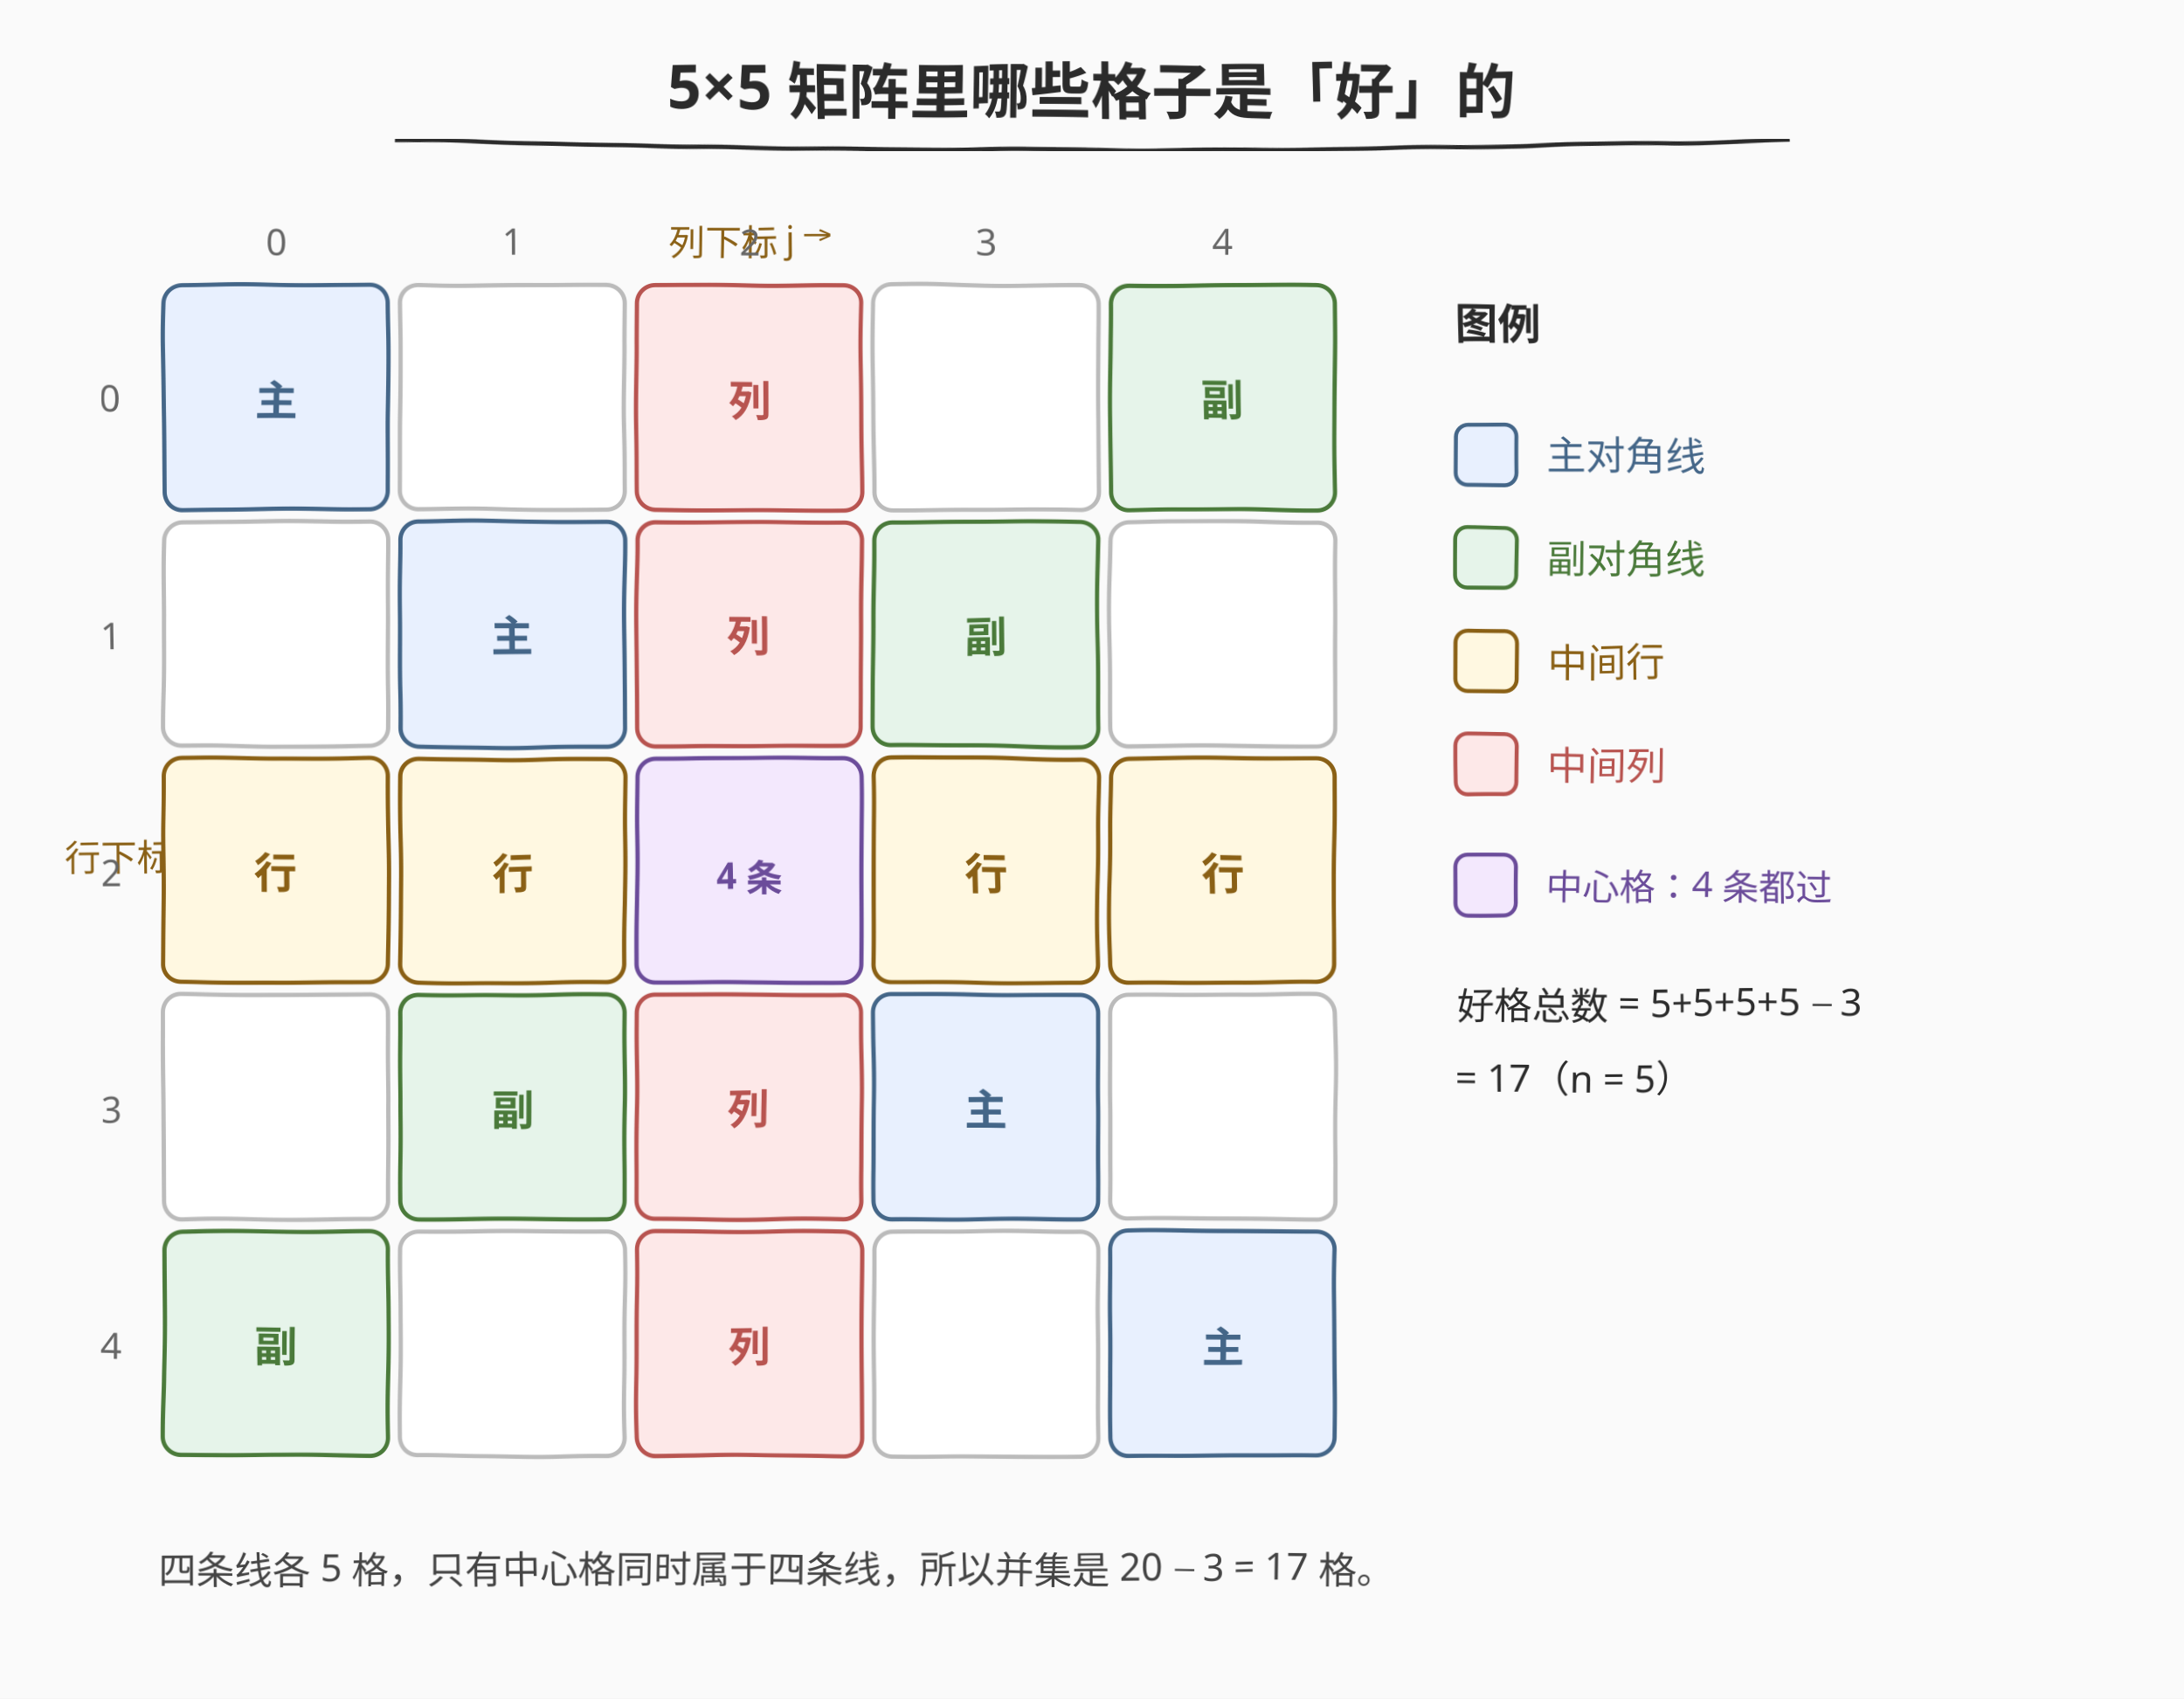
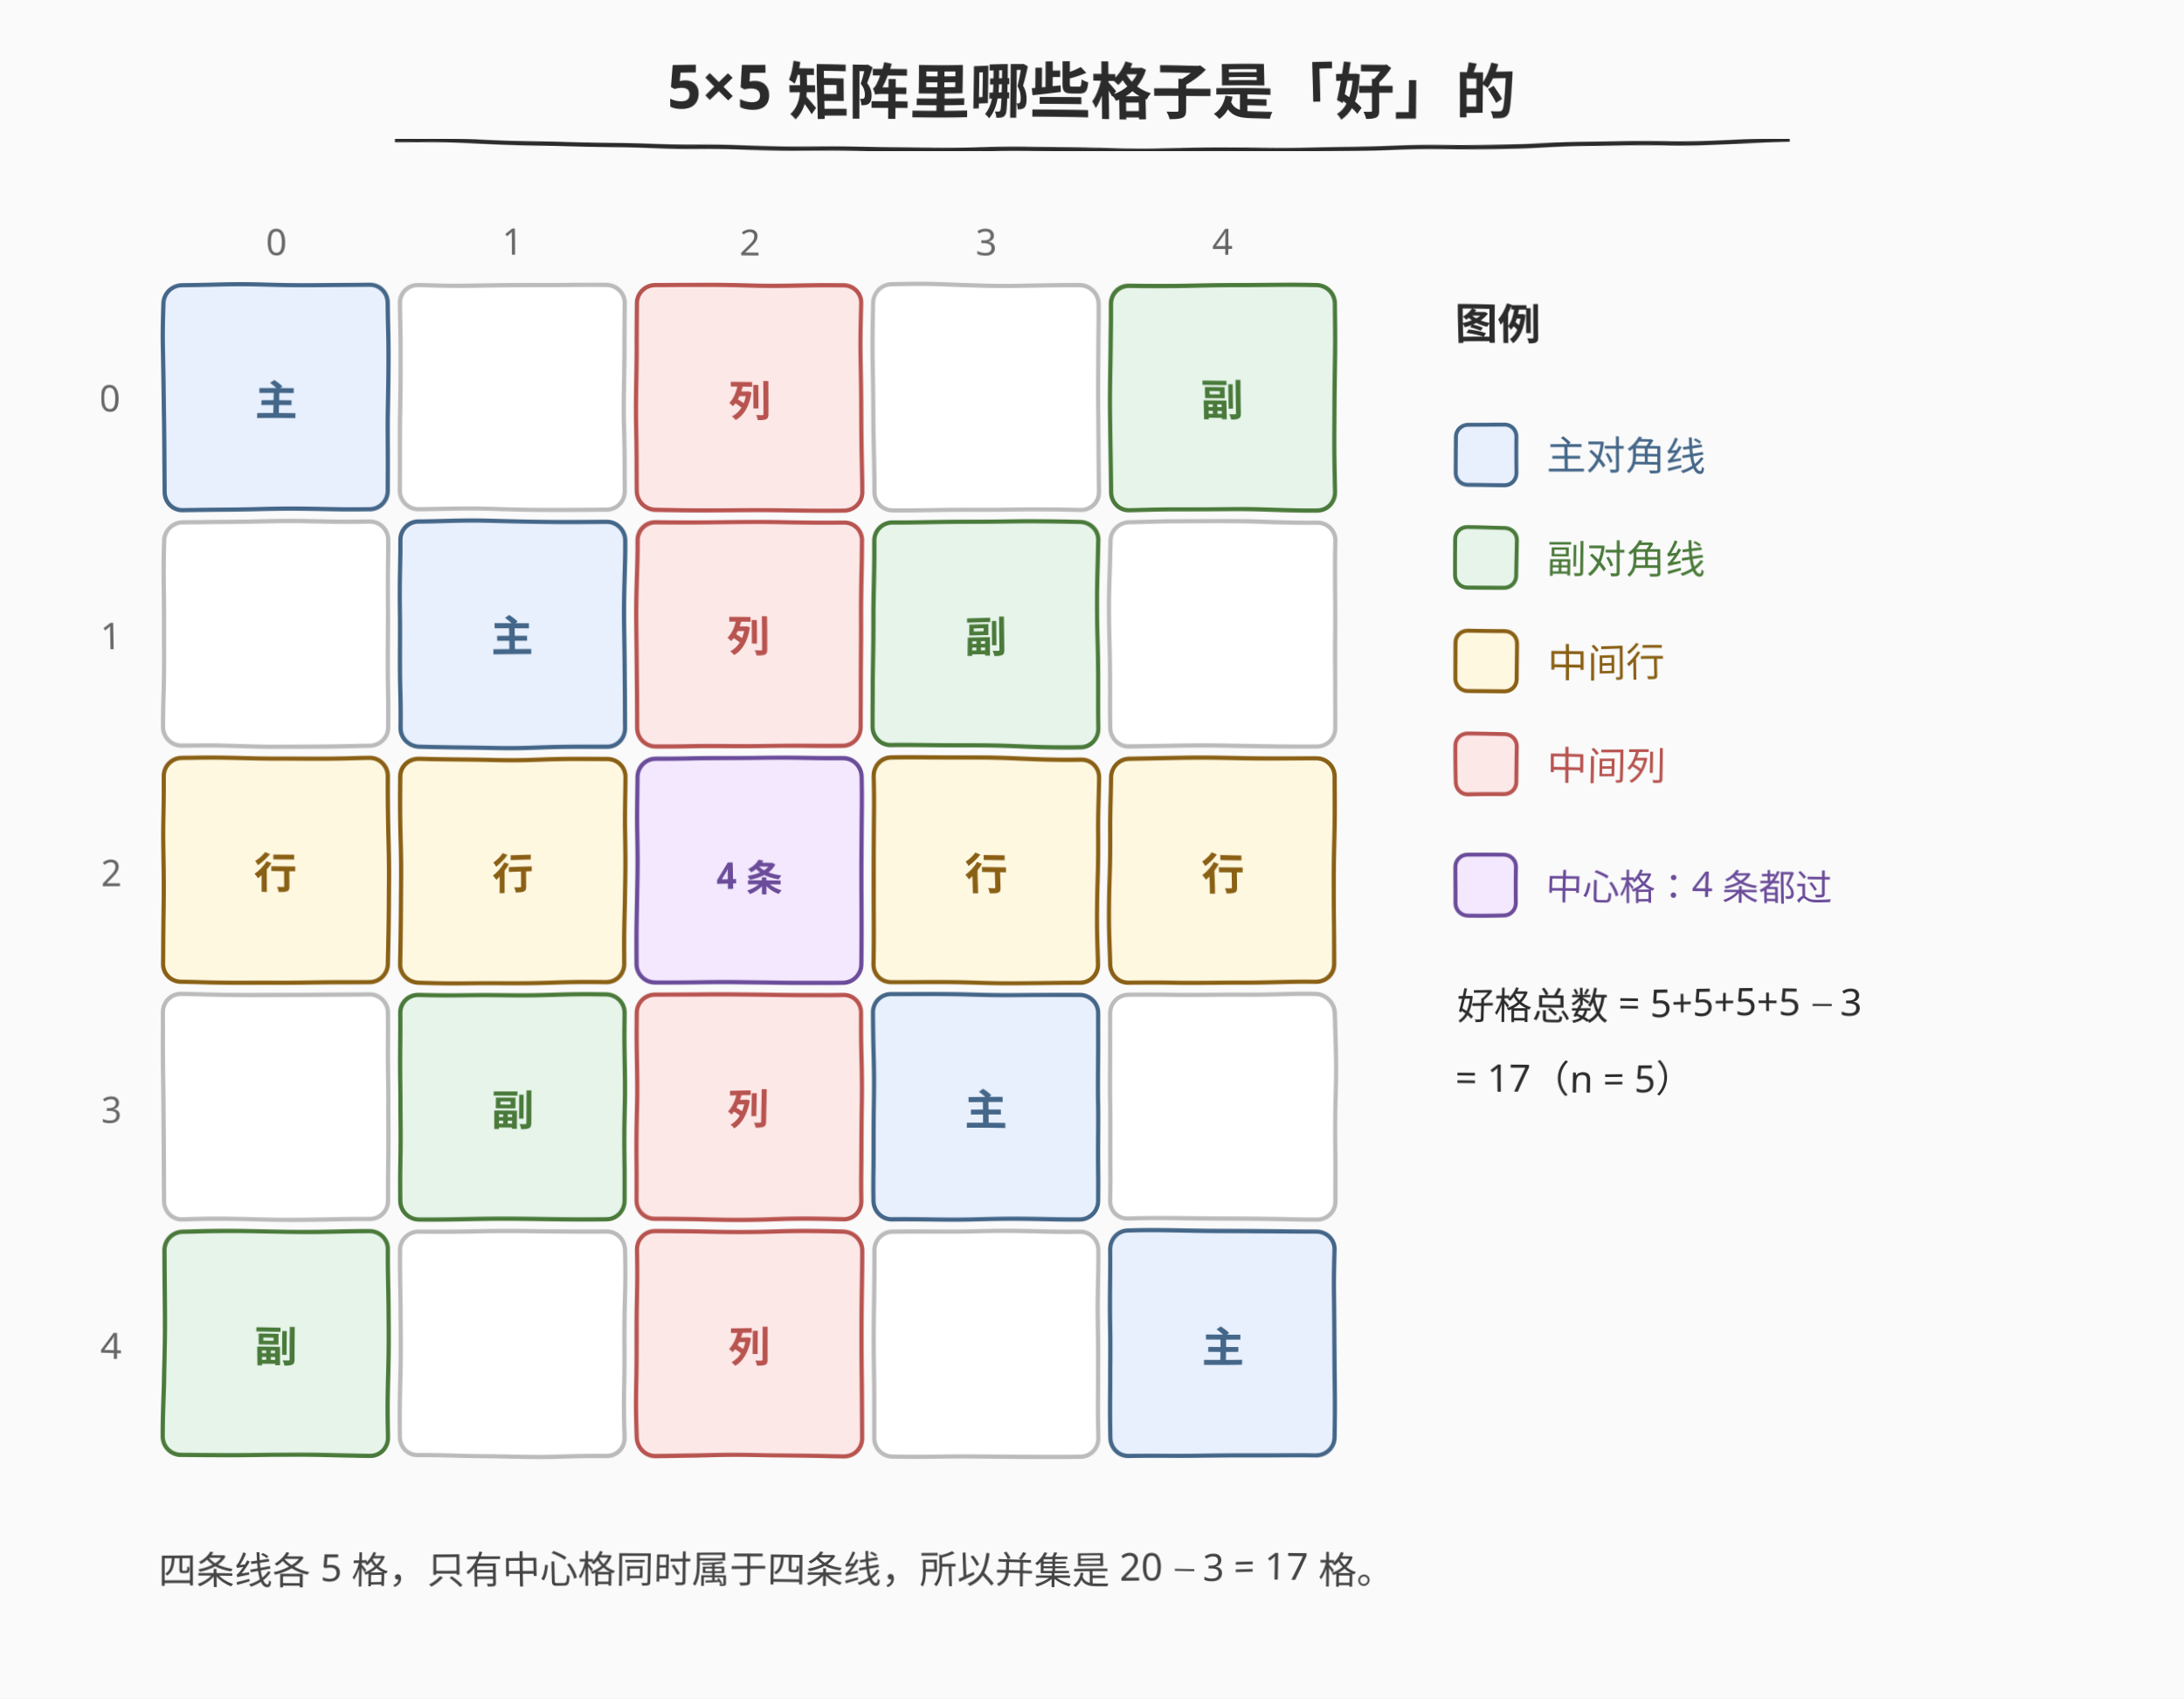
<svg xmlns="http://www.w3.org/2000/svg" width="720" height="560" viewBox="0 0 720 560" font-family="'Comic Sans MS','Marker Felt','Segoe UI','Kaiti SC',楷体,cursive">
  <defs>
    <filter id="rough2" x="-5%" y="-5%" width="110%" height="110%">
      <feTurbulence type="fractalNoise" baseFrequency="0.022" numOctaves="2" seed="3" />
      <feDisplacementMap in="SourceGraphic" scale="1.6" />
    </filter>
    <marker id="arr" markerWidth="9" markerHeight="9" refX="7" refY="4.5" orient="auto">
      <path d="M0,0 L9,4.5 L0,9 z" fill="#446688" />
    </marker>
    <marker id="arrg" markerWidth="9" markerHeight="9" refX="7" refY="4.5" orient="auto">
      <path d="M0,0 L9,4.5 L0,9 z" fill="#4a7a3a" />
    </marker>
    <marker id="arrr" markerWidth="9" markerHeight="9" refX="7" refY="4.5" orient="auto">
      <path d="M0,0 L9,4.5 L0,9 z" fill="#b85450" />
    </marker>
  </defs>
  <rect width="720" height="560" fill="#fafafa" />
  <text x="360" y="36" text-anchor="middle" font-size="20" font-weight="bold" fill="#2b2b2b" filter="url(#rough2)">5×5 矩阵里哪些格子是「好」的</text>
  <path d="M 130 46 Q 360 53 590 46" stroke="#2b2b2b" stroke-width="1.4" fill="none" filter="url(#rough2)" />
-   <text x="247.0" y="84.0" text-anchor="middle" font-size="12" fill="#8a6015" filter="url(#rough2)">列下标 j →</text>
-   <text x="42.0" y="287.0" text-anchor="middle" font-size="12" fill="#8a6015" filter="url(#rough2)">行下标 i</text>
  <text x="40.0" y="136.0" text-anchor="end" font-size="12" fill="#666" filter="url(#rough2)">0</text>
  <text x="91.0" y="84.0" text-anchor="middle" font-size="12" fill="#666" filter="url(#rough2)">0</text>
  <text x="40.0" y="214.0" text-anchor="end" font-size="12" fill="#666" filter="url(#rough2)">1</text>
  <text x="169.0" y="84.0" text-anchor="middle" font-size="12" fill="#666" filter="url(#rough2)">1</text>
  <text x="40.0" y="292.0" text-anchor="end" font-size="12" fill="#666" filter="url(#rough2)">2</text>
  <text x="247.0" y="84.0" text-anchor="middle" font-size="12" fill="#666" filter="url(#rough2)">2</text>
  <text x="40.0" y="370.0" text-anchor="end" font-size="12" fill="#666" filter="url(#rough2)">3</text>
  <text x="325.0" y="84.0" text-anchor="middle" font-size="12" fill="#666" filter="url(#rough2)">3</text>
  <text x="40.0" y="448.0" text-anchor="end" font-size="12" fill="#666" filter="url(#rough2)">4</text>
  <text x="403.0" y="84.0" text-anchor="middle" font-size="12" fill="#666" filter="url(#rough2)">4</text>
  <rect x="54.0" y="94.0" width="74.0" height="74.0" fill="#e8f0fe" stroke="#446688" stroke-width="1.4" rx="6" filter="url(#rough2)" />
  <text x="91.0" y="137.0" text-anchor="middle" font-size="14" fill="#446688" font-weight="bold" filter="url(#rough2)">主</text>
  <rect x="132.0" y="94.0" width="74.0" height="74.0" fill="#ffffff" stroke="#bbbbbb" stroke-width="1.4" rx="6" filter="url(#rough2)" />
  <rect x="210.0" y="94.0" width="74.0" height="74.0" fill="#fde8e8" stroke="#b85450" stroke-width="1.4" rx="6" filter="url(#rough2)" />
  <text x="247.0" y="137.0" text-anchor="middle" font-size="14" fill="#b85450" font-weight="bold" filter="url(#rough2)">列</text>
  <rect x="288.0" y="94.0" width="74.0" height="74.0" fill="#ffffff" stroke="#bbbbbb" stroke-width="1.4" rx="6" filter="url(#rough2)" />
  <rect x="366.0" y="94.0" width="74.0" height="74.0" fill="#e6f4ea" stroke="#4a7a3a" stroke-width="1.4" rx="6" filter="url(#rough2)" />
  <text x="403.0" y="137.0" text-anchor="middle" font-size="14" fill="#4a7a3a" font-weight="bold" filter="url(#rough2)">副</text>
  <rect x="54.0" y="172.0" width="74.0" height="74.0" fill="#ffffff" stroke="#bbbbbb" stroke-width="1.4" rx="6" filter="url(#rough2)" />
  <rect x="132.0" y="172.0" width="74.0" height="74.0" fill="#e8f0fe" stroke="#446688" stroke-width="1.4" rx="6" filter="url(#rough2)" />
  <text x="169.0" y="215.0" text-anchor="middle" font-size="14" fill="#446688" font-weight="bold" filter="url(#rough2)">主</text>
  <rect x="210.0" y="172.0" width="74.0" height="74.0" fill="#fde8e8" stroke="#b85450" stroke-width="1.4" rx="6" filter="url(#rough2)" />
  <text x="247.0" y="215.0" text-anchor="middle" font-size="14" fill="#b85450" font-weight="bold" filter="url(#rough2)">列</text>
  <rect x="288.0" y="172.0" width="74.0" height="74.0" fill="#e6f4ea" stroke="#4a7a3a" stroke-width="1.4" rx="6" filter="url(#rough2)" />
  <text x="325.0" y="215.0" text-anchor="middle" font-size="14" fill="#4a7a3a" font-weight="bold" filter="url(#rough2)">副</text>
  <rect x="366.0" y="172.0" width="74.0" height="74.0" fill="#ffffff" stroke="#bbbbbb" stroke-width="1.4" rx="6" filter="url(#rough2)" />
  <rect x="54.0" y="250.0" width="74.0" height="74.0" fill="#fff8e1" stroke="#8a6015" stroke-width="1.4" rx="6" filter="url(#rough2)" />
  <text x="91.0" y="293.0" text-anchor="middle" font-size="14" fill="#8a6015" font-weight="bold" filter="url(#rough2)">行</text>
  <rect x="132.0" y="250.0" width="74.0" height="74.0" fill="#fff8e1" stroke="#8a6015" stroke-width="1.4" rx="6" filter="url(#rough2)" />
  <text x="169.0" y="293.0" text-anchor="middle" font-size="14" fill="#8a6015" font-weight="bold" filter="url(#rough2)">行</text>
  <rect x="210.0" y="250.0" width="74.0" height="74.0" fill="#f3e8fd" stroke="#6b4c9a" stroke-width="1.4" rx="6" filter="url(#rough2)" />
  <text x="247.0" y="293.0" text-anchor="middle" font-size="12" fill="#6b4c9a" font-weight="bold" filter="url(#rough2)">4 条</text>
  <rect x="288.0" y="250.0" width="74.0" height="74.0" fill="#fff8e1" stroke="#8a6015" stroke-width="1.4" rx="6" filter="url(#rough2)" />
  <text x="325.0" y="293.0" text-anchor="middle" font-size="14" fill="#8a6015" font-weight="bold" filter="url(#rough2)">行</text>
  <rect x="366.0" y="250.0" width="74.0" height="74.0" fill="#fff8e1" stroke="#8a6015" stroke-width="1.4" rx="6" filter="url(#rough2)" />
  <text x="403.0" y="293.0" text-anchor="middle" font-size="14" fill="#8a6015" font-weight="bold" filter="url(#rough2)">行</text>
  <rect x="54.0" y="328.0" width="74.0" height="74.0" fill="#ffffff" stroke="#bbbbbb" stroke-width="1.4" rx="6" filter="url(#rough2)" />
  <rect x="132.0" y="328.0" width="74.0" height="74.0" fill="#e6f4ea" stroke="#4a7a3a" stroke-width="1.4" rx="6" filter="url(#rough2)" />
  <text x="169.0" y="371.0" text-anchor="middle" font-size="14" fill="#4a7a3a" font-weight="bold" filter="url(#rough2)">副</text>
  <rect x="210.0" y="328.0" width="74.0" height="74.0" fill="#fde8e8" stroke="#b85450" stroke-width="1.4" rx="6" filter="url(#rough2)" />
  <text x="247.0" y="371.0" text-anchor="middle" font-size="14" fill="#b85450" font-weight="bold" filter="url(#rough2)">列</text>
  <rect x="288.0" y="328.0" width="74.0" height="74.0" fill="#e8f0fe" stroke="#446688" stroke-width="1.4" rx="6" filter="url(#rough2)" />
  <text x="325.0" y="371.0" text-anchor="middle" font-size="14" fill="#446688" font-weight="bold" filter="url(#rough2)">主</text>
  <rect x="366.0" y="328.0" width="74.0" height="74.0" fill="#ffffff" stroke="#bbbbbb" stroke-width="1.4" rx="6" filter="url(#rough2)" />
  <rect x="54.0" y="406.0" width="74.0" height="74.0" fill="#e6f4ea" stroke="#4a7a3a" stroke-width="1.4" rx="6" filter="url(#rough2)" />
  <text x="91.0" y="449.0" text-anchor="middle" font-size="14" fill="#4a7a3a" font-weight="bold" filter="url(#rough2)">副</text>
  <rect x="132.0" y="406.0" width="74.0" height="74.0" fill="#ffffff" stroke="#bbbbbb" stroke-width="1.4" rx="6" filter="url(#rough2)" />
  <rect x="210.0" y="406.0" width="74.0" height="74.0" fill="#fde8e8" stroke="#b85450" stroke-width="1.4" rx="6" filter="url(#rough2)" />
  <text x="247.0" y="449.0" text-anchor="middle" font-size="14" fill="#b85450" font-weight="bold" filter="url(#rough2)">列</text>
  <rect x="288.0" y="406.0" width="74.0" height="74.0" fill="#ffffff" stroke="#bbbbbb" stroke-width="1.4" rx="6" filter="url(#rough2)" />
  <rect x="366.0" y="406.0" width="74.0" height="74.0" fill="#e8f0fe" stroke="#446688" stroke-width="1.4" rx="6" filter="url(#rough2)" />
  <text x="403.0" y="449.0" text-anchor="middle" font-size="14" fill="#446688" font-weight="bold" filter="url(#rough2)">主</text>
  <text x="480.0" y="112.0" text-anchor="start" font-size="14" fill="#2b2b2b" font-weight="bold" filter="url(#rough2)">图例</text>
  <rect x="480.0" y="140.0" width="20.0" height="20.0" fill="#e8f0fe" stroke="#446688" stroke-width="1.3" rx="4" filter="url(#rough2)" />
  <text x="510.0" y="155.0" text-anchor="start" font-size="13" fill="#446688" filter="url(#rough2)">主对角线</text>
  <rect x="480.0" y="174.0" width="20.0" height="20.0" fill="#e6f4ea" stroke="#4a7a3a" stroke-width="1.3" rx="4" filter="url(#rough2)" />
  <text x="510.0" y="189.0" text-anchor="start" font-size="13" fill="#4a7a3a" filter="url(#rough2)">副对角线</text>
  <rect x="480.0" y="208.0" width="20.0" height="20.0" fill="#fff8e1" stroke="#8a6015" stroke-width="1.3" rx="4" filter="url(#rough2)" />
  <text x="510.0" y="223.0" text-anchor="start" font-size="13" fill="#8a6015" filter="url(#rough2)">中间行</text>
  <rect x="480.0" y="242.0" width="20.0" height="20.0" fill="#fde8e8" stroke="#b85450" stroke-width="1.3" rx="4" filter="url(#rough2)" />
  <text x="510.0" y="257.0" text-anchor="start" font-size="13" fill="#b85450" filter="url(#rough2)">中间列</text>
  <rect x="480.0" y="282.0" width="20.0" height="20.0" fill="#f3e8fd" stroke="#6b4c9a" stroke-width="1.3" rx="4" filter="url(#rough2)" />
  <text x="510.0" y="297.0" text-anchor="start" font-size="12" fill="#6b4c9a" filter="url(#rough2)">中心格：4 条都过</text>
  <text x="480.0" y="336.0" text-anchor="start" font-size="12.5" fill="#2b2b2b" filter="url(#rough2)">好格总数 = 5+5+5+5 − 3</text>
  <text x="480.0" y="360.0" text-anchor="start" font-size="12.5" fill="#2b2b2b" filter="url(#rough2)">= 17（n = 5）</text>
  <text x="52.0" y="522.0" text-anchor="start" font-size="12.5" fill="#444" filter="url(#rough2)">四条线各 5 格，只有中心格同时属于四条线，所以并集是 20 − 3 = 17 格。</text>
</svg>
